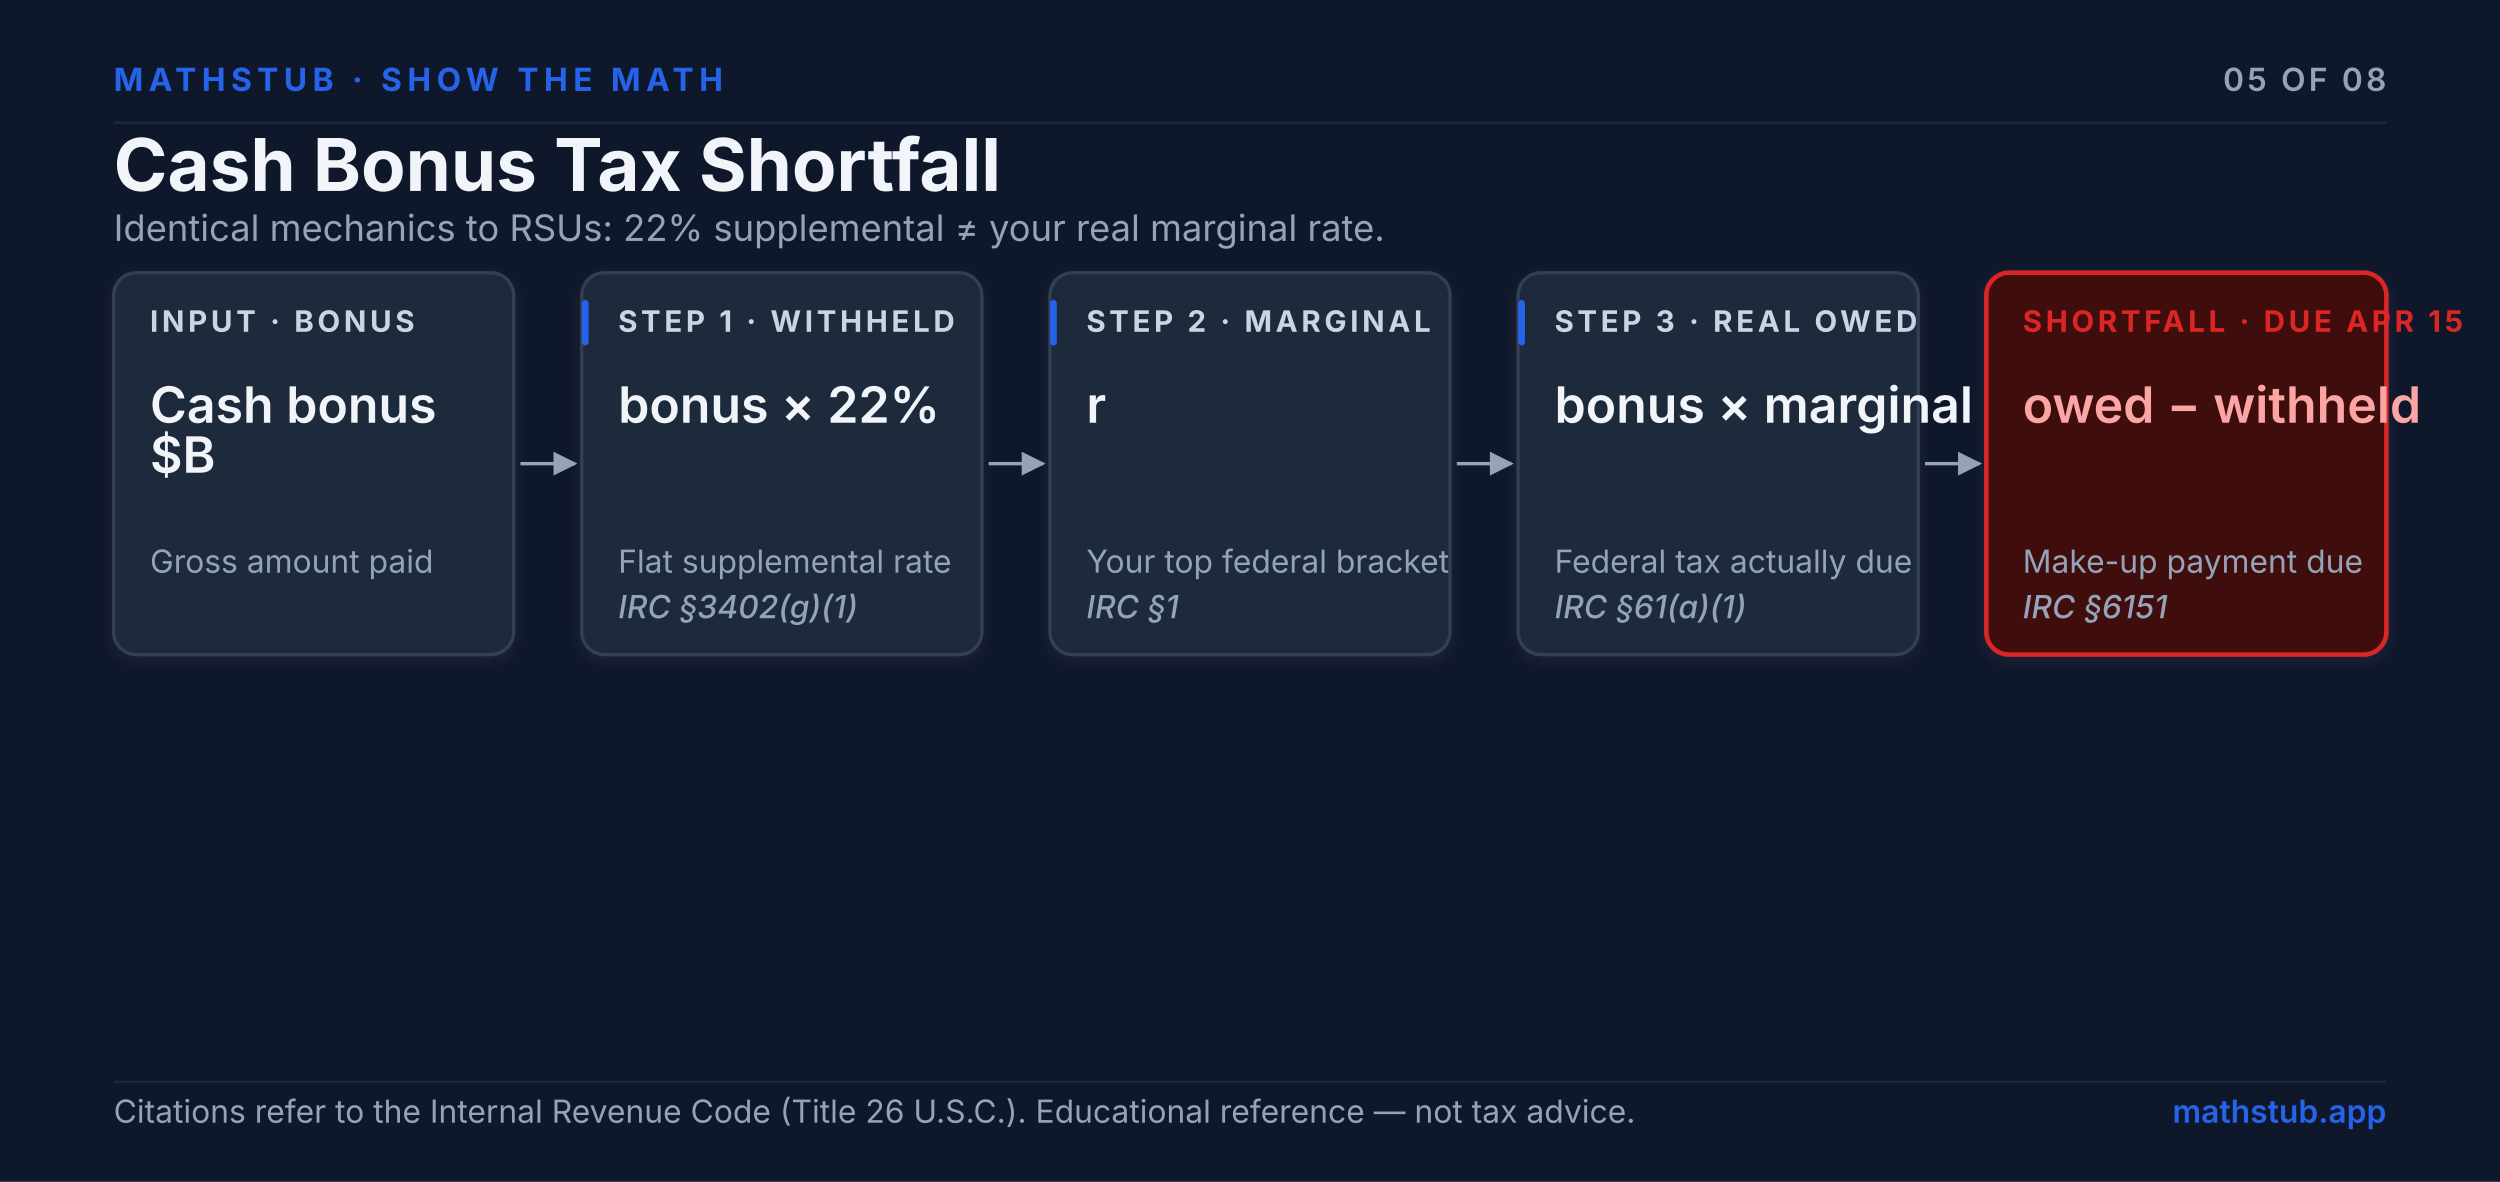
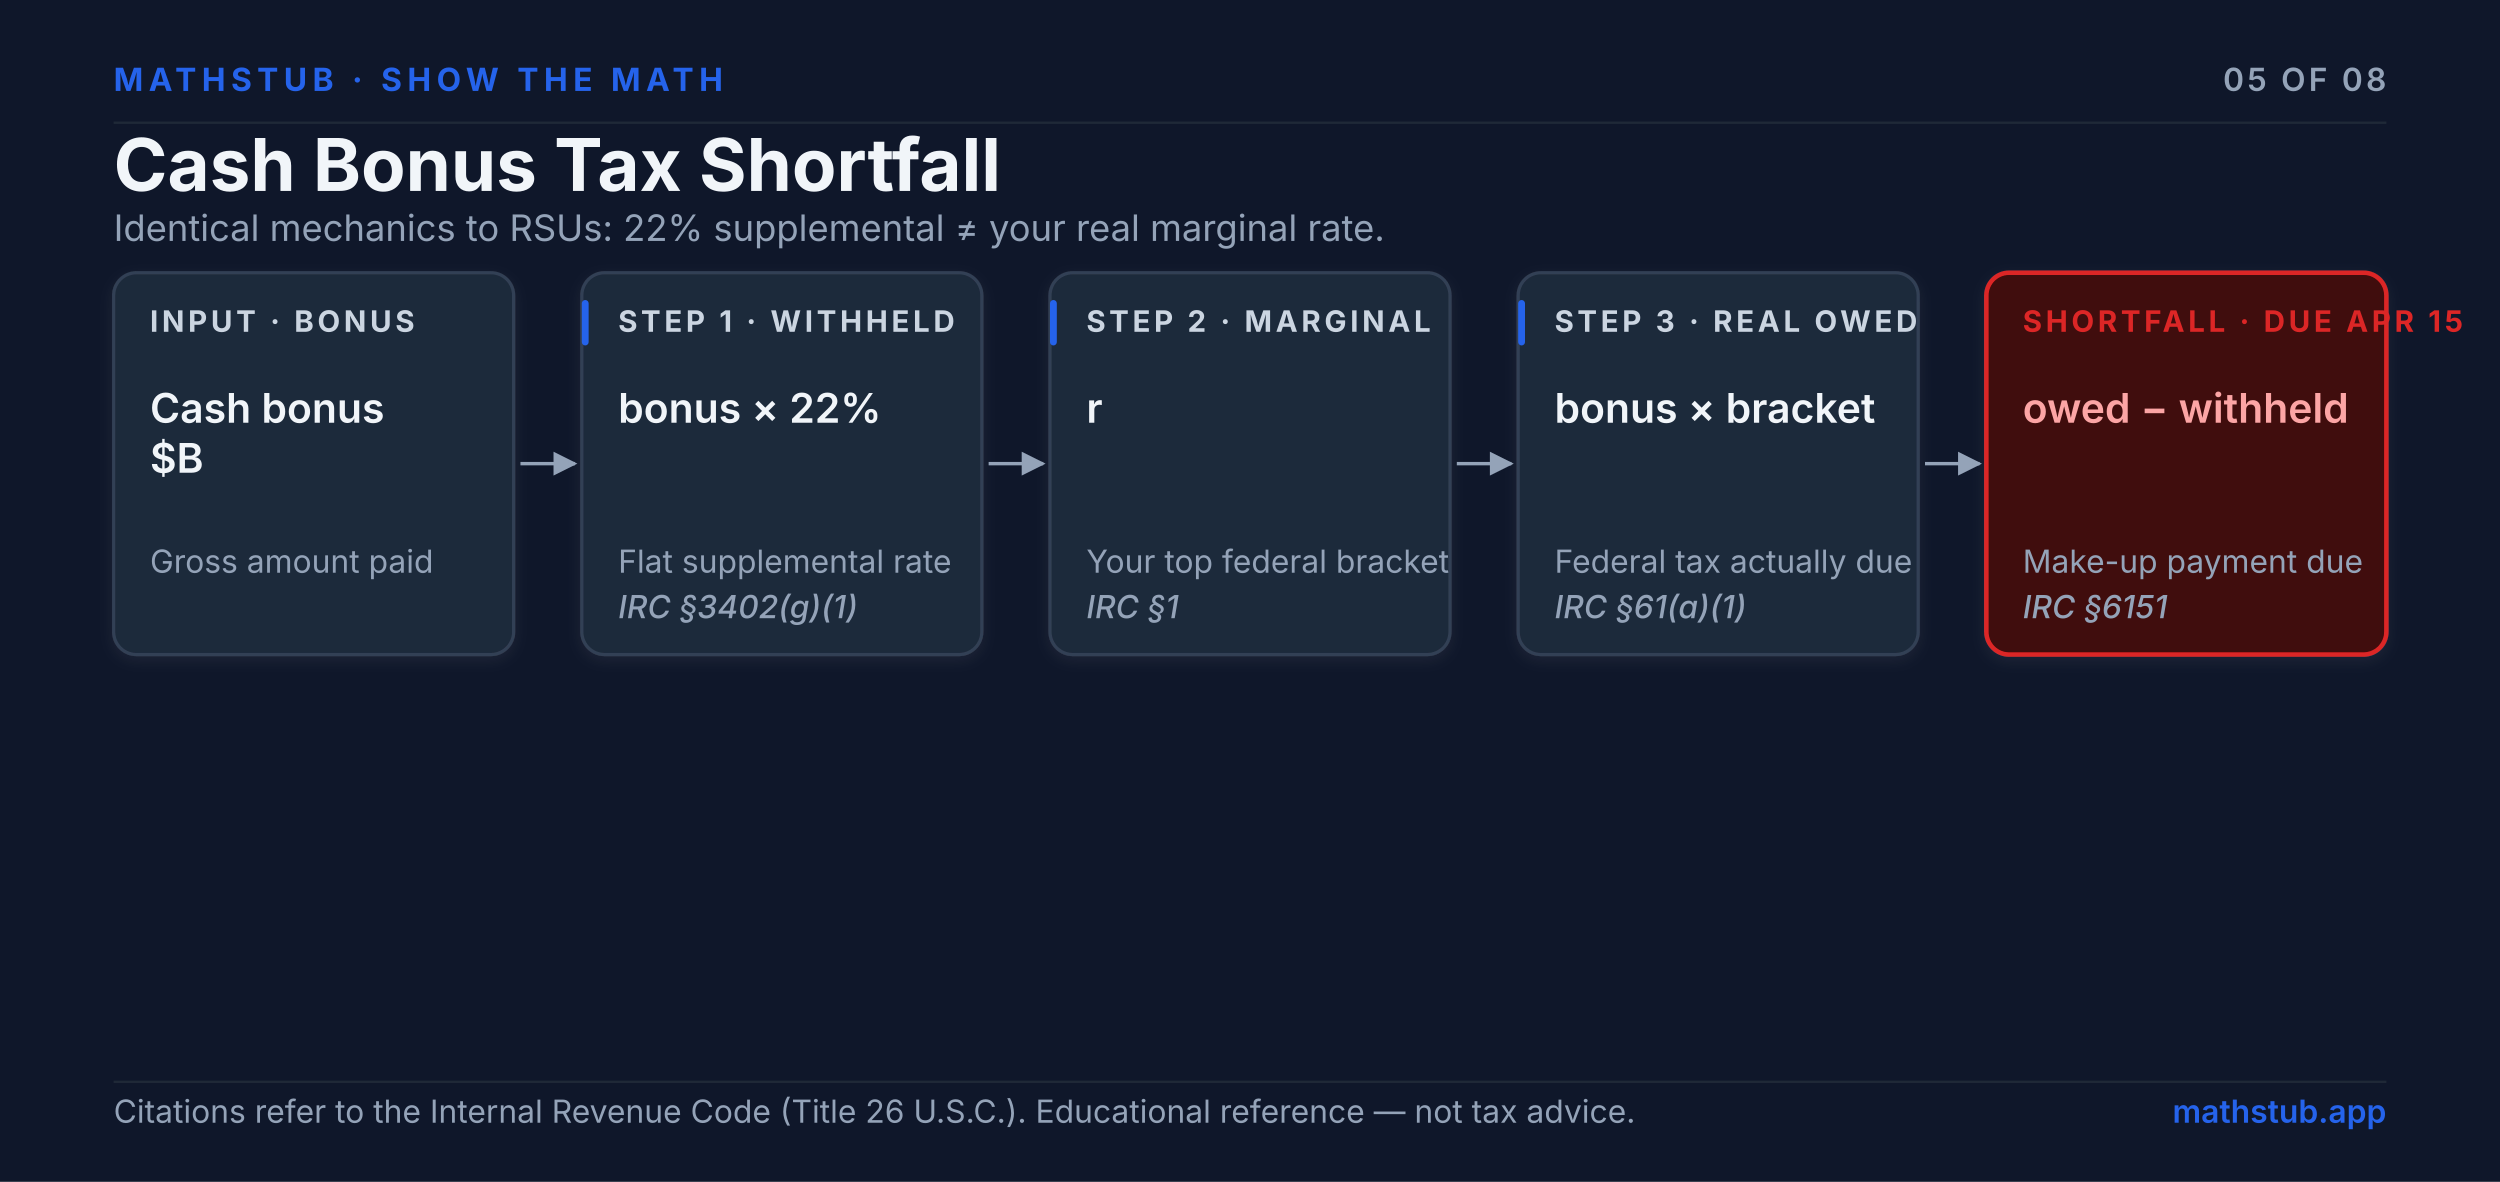
<svg xmlns="http://www.w3.org/2000/svg" viewBox="0 0 1100 520" width="1100" height="520" font-family="Inter, system-ui, -apple-system, 'Segoe UI', sans-serif">
  <defs>
    <marker id="arrow" viewBox="0 0 10 10" refX="9" refY="5" markerWidth="7" markerHeight="7" orient="auto-start-reverse">
      <path d="M0,0 L10,5 L0,10 z" fill="#94a3b8" />
    </marker>
    <filter id="boxShadow" x="-5%" y="-5%" width="110%" height="115%">
      <feDropShadow dx="0" dy="2" stdDeviation="3" flood-color="#f1f5f9" flood-opacity="0.06" />
    </filter>
  </defs>
  <rect width="1100" height="520" fill="#0f172a" />
  <text x="50" y="40" font-size="14" font-weight="700" fill="#2563eb" letter-spacing="2.4">MATHSTUB · SHOW THE MATH</text>
  <text x="1050" y="40" font-size="14" font-weight="600" fill="#94a3b8" text-anchor="end" letter-spacing="1.4">05 OF 08</text>
  <line x1="50" y1="54" x2="1050" y2="54" stroke="#1f2937" stroke-width="1" />
  <text x="50" y="84" font-size="32" font-weight="700" fill="#f1f5f9">Cash Bonus Tax Shortfall</text>
  <text x="50" y="106" font-size="16" font-weight="400" fill="#94a3b8">Identical mechanics to RSUs: 22% supplemental ≠ your real marginal rate.</text>
  <rect x="50" y="120" width="176" height="168" rx="10" fill="#1e293b" stroke="#334155" stroke-width="1.4" filter="url(#boxShadow)" />
  <text x="66" y="146" font-size="13" font-weight="700" fill="#cbd5e1" letter-spacing="1.6">INPUT · BONUS</text>
-   <text x="66" y="186" font-size="22" font-weight="600" fill="#f1f5f9">Cash bonus</text>
-   <text x="66" y="208" font-size="22" font-weight="600" fill="#f1f5f9">$B</text>
+   <text x="66" y="186" font-size="18" font-weight="600" fill="#f1f5f9">Cash bonus</text>
+   <text x="66" y="208" font-size="18" font-weight="600" fill="#f1f5f9">$B</text>
  <text x="66" y="252" font-size="14" font-weight="400" fill="#94a3b8">Gross amount paid</text>
  <line x1="229" y1="204" x2="253" y2="204" stroke="#94a3b8" stroke-width="1.5" marker-end="url(#arrow)" />
  <rect x="256" y="120" width="176" height="168" rx="10" fill="#1e293b" stroke="#334155" stroke-width="1.4" filter="url(#boxShadow)" />
  <rect x="256" y="132" width="3" height="20" rx="1.5" fill="#2563eb" />
  <text x="272" y="146" font-size="13" font-weight="700" fill="#cbd5e1" letter-spacing="1.6">STEP 1 · WITHHELD</text>
-   <text x="272" y="186" font-size="22" font-weight="600" fill="#f1f5f9">bonus × 22%</text>
+   <text x="272" y="186" font-size="18" font-weight="600" fill="#f1f5f9">bonus × 22%</text>
  <text x="272" y="252" font-size="14" font-weight="400" fill="#94a3b8">Flat supplemental rate</text>
  <text x="272" y="272" font-size="14" font-style="italic" font-weight="500" fill="#94a3b8">IRC §3402(g)(1)</text>
  <line x1="435" y1="204" x2="459" y2="204" stroke="#94a3b8" stroke-width="1.5" marker-end="url(#arrow)" />
  <rect x="462" y="120" width="176" height="168" rx="10" fill="#1e293b" stroke="#334155" stroke-width="1.4" filter="url(#boxShadow)" />
  <rect x="462" y="132" width="3" height="20" rx="1.5" fill="#2563eb" />
  <text x="478" y="146" font-size="13" font-weight="700" fill="#cbd5e1" letter-spacing="1.6">STEP 2 · MARGINAL</text>
-   <text x="478" y="186" font-size="22" font-weight="600" fill="#f1f5f9">r</text>
+   <text x="478" y="186" font-size="18" font-weight="600" fill="#f1f5f9">r</text>
  <text x="478" y="252" font-size="14" font-weight="400" fill="#94a3b8">Your top federal bracket</text>
  <text x="478" y="272" font-size="14" font-style="italic" font-weight="500" fill="#94a3b8">IRC §1</text>
  <line x1="641" y1="204" x2="665" y2="204" stroke="#94a3b8" stroke-width="1.5" marker-end="url(#arrow)" />
  <rect x="668" y="120" width="176" height="168" rx="10" fill="#1e293b" stroke="#334155" stroke-width="1.4" filter="url(#boxShadow)" />
  <rect x="668" y="132" width="3" height="20" rx="1.5" fill="#2563eb" />
  <text x="684" y="146" font-size="13" font-weight="700" fill="#cbd5e1" letter-spacing="1.6">STEP 3 · REAL OWED</text>
-   <text x="684" y="186" font-size="22" font-weight="600" fill="#f1f5f9">bonus × marginal</text>
+   <text x="684" y="186" font-size="18" font-weight="600" fill="#f1f5f9">bonus × bracket</text>
  <text x="684" y="252" font-size="14" font-weight="400" fill="#94a3b8">Federal tax actually due</text>
  <text x="684" y="272" font-size="14" font-style="italic" font-weight="500" fill="#94a3b8">IRC §61(a)(1)</text>
  <line x1="847" y1="204" x2="871" y2="204" stroke="#94a3b8" stroke-width="1.5" marker-end="url(#arrow)" />
  <rect x="874" y="120" width="176" height="168" rx="10" fill="#3f0a0a" stroke="#dc2626" stroke-width="2" filter="url(#boxShadow)" />
  <text x="890" y="146" font-size="13" font-weight="700" fill="#dc2626" letter-spacing="1.6">SHORTFALL · DUE APR 15</text>
-   <text x="890" y="186" font-size="22" font-weight="600" fill="#fca5a5">owed − withheld</text>
+   <text x="890" y="186" font-size="18" font-weight="600" fill="#fca5a5">owed − withheld</text>
  <text x="890" y="252" font-size="14" font-weight="400" fill="#94a3b8">Make-up payment due</text>
  <text x="890" y="272" font-size="14" font-style="italic" font-weight="500" fill="#94a3b8">IRC §6151</text>
  <line x1="50" y1="476" x2="1050" y2="476" stroke="#1f2937" stroke-width="1" />
  <text x="50" y="494" font-size="14" fill="#94a3b8">Citations refer to the Internal Revenue Code (Title 26 U.S.C.). Educational reference — not tax advice.</text>
  <text x="1050" y="494" font-size="14" font-weight="600" fill="#2563eb" text-anchor="end">mathstub.app</text>
</svg>
